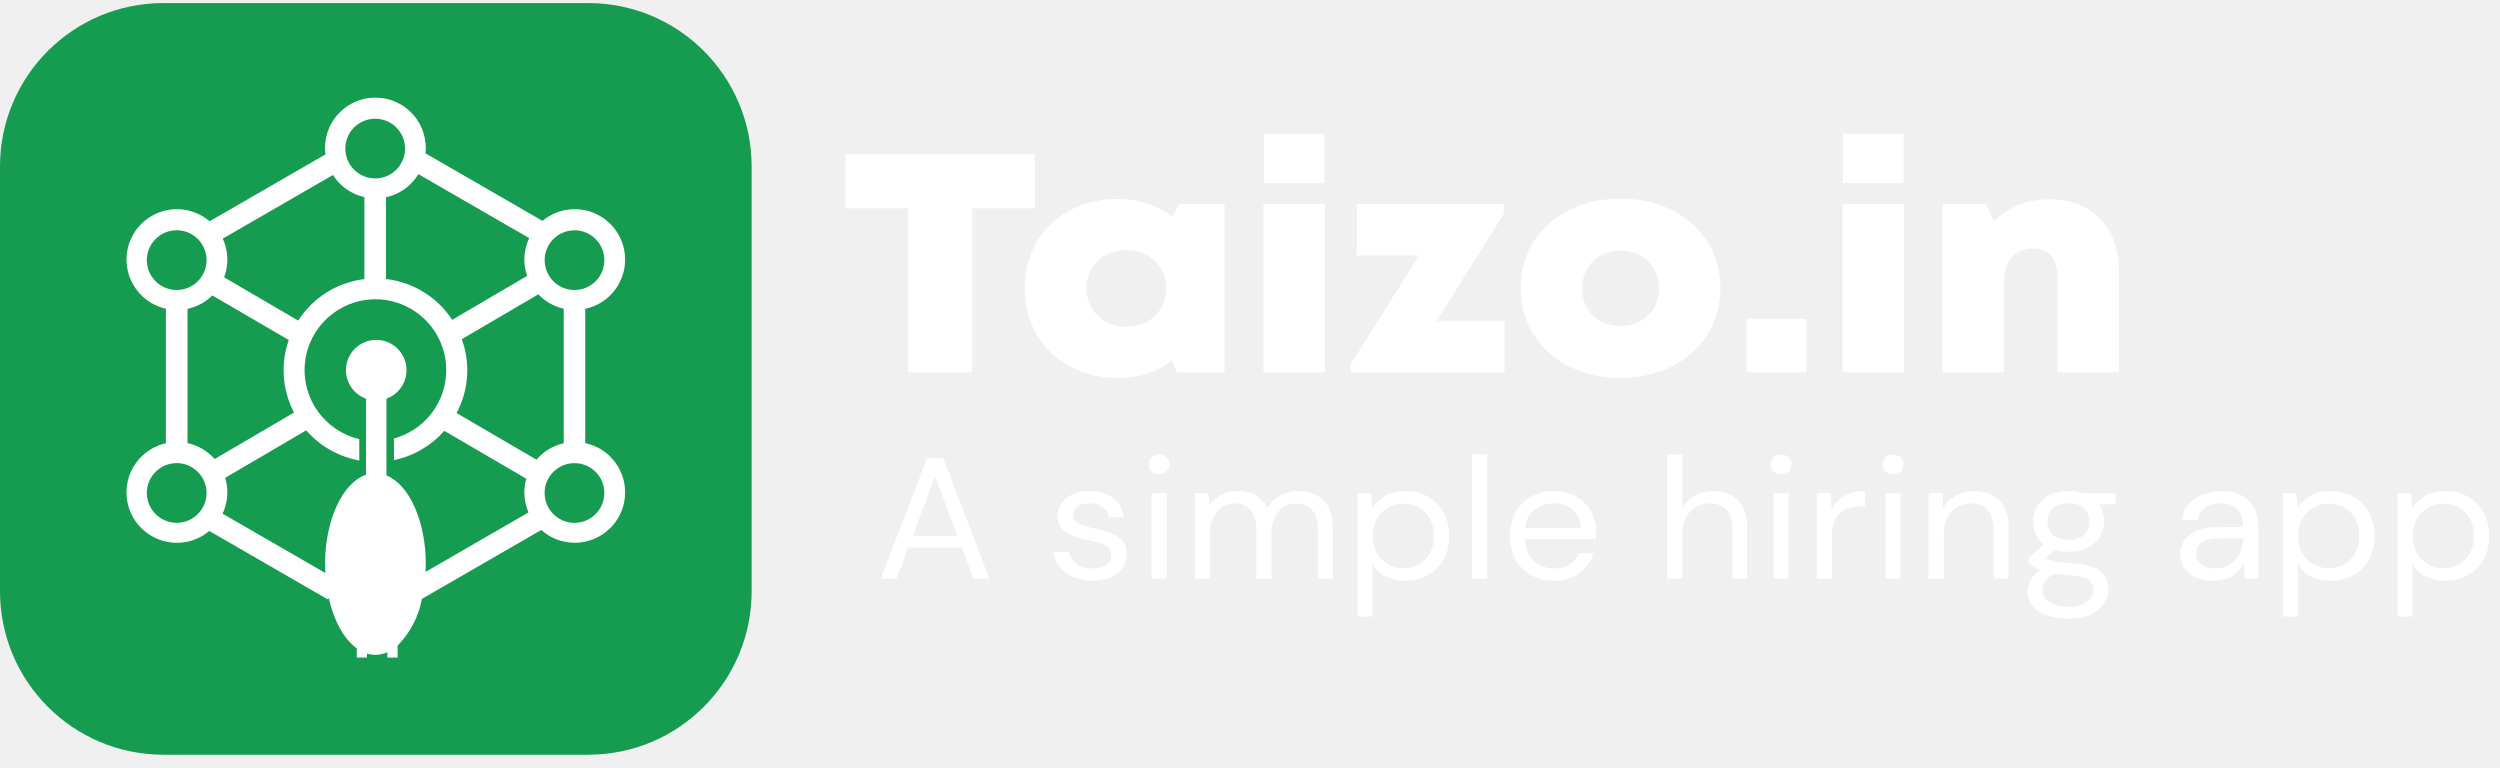
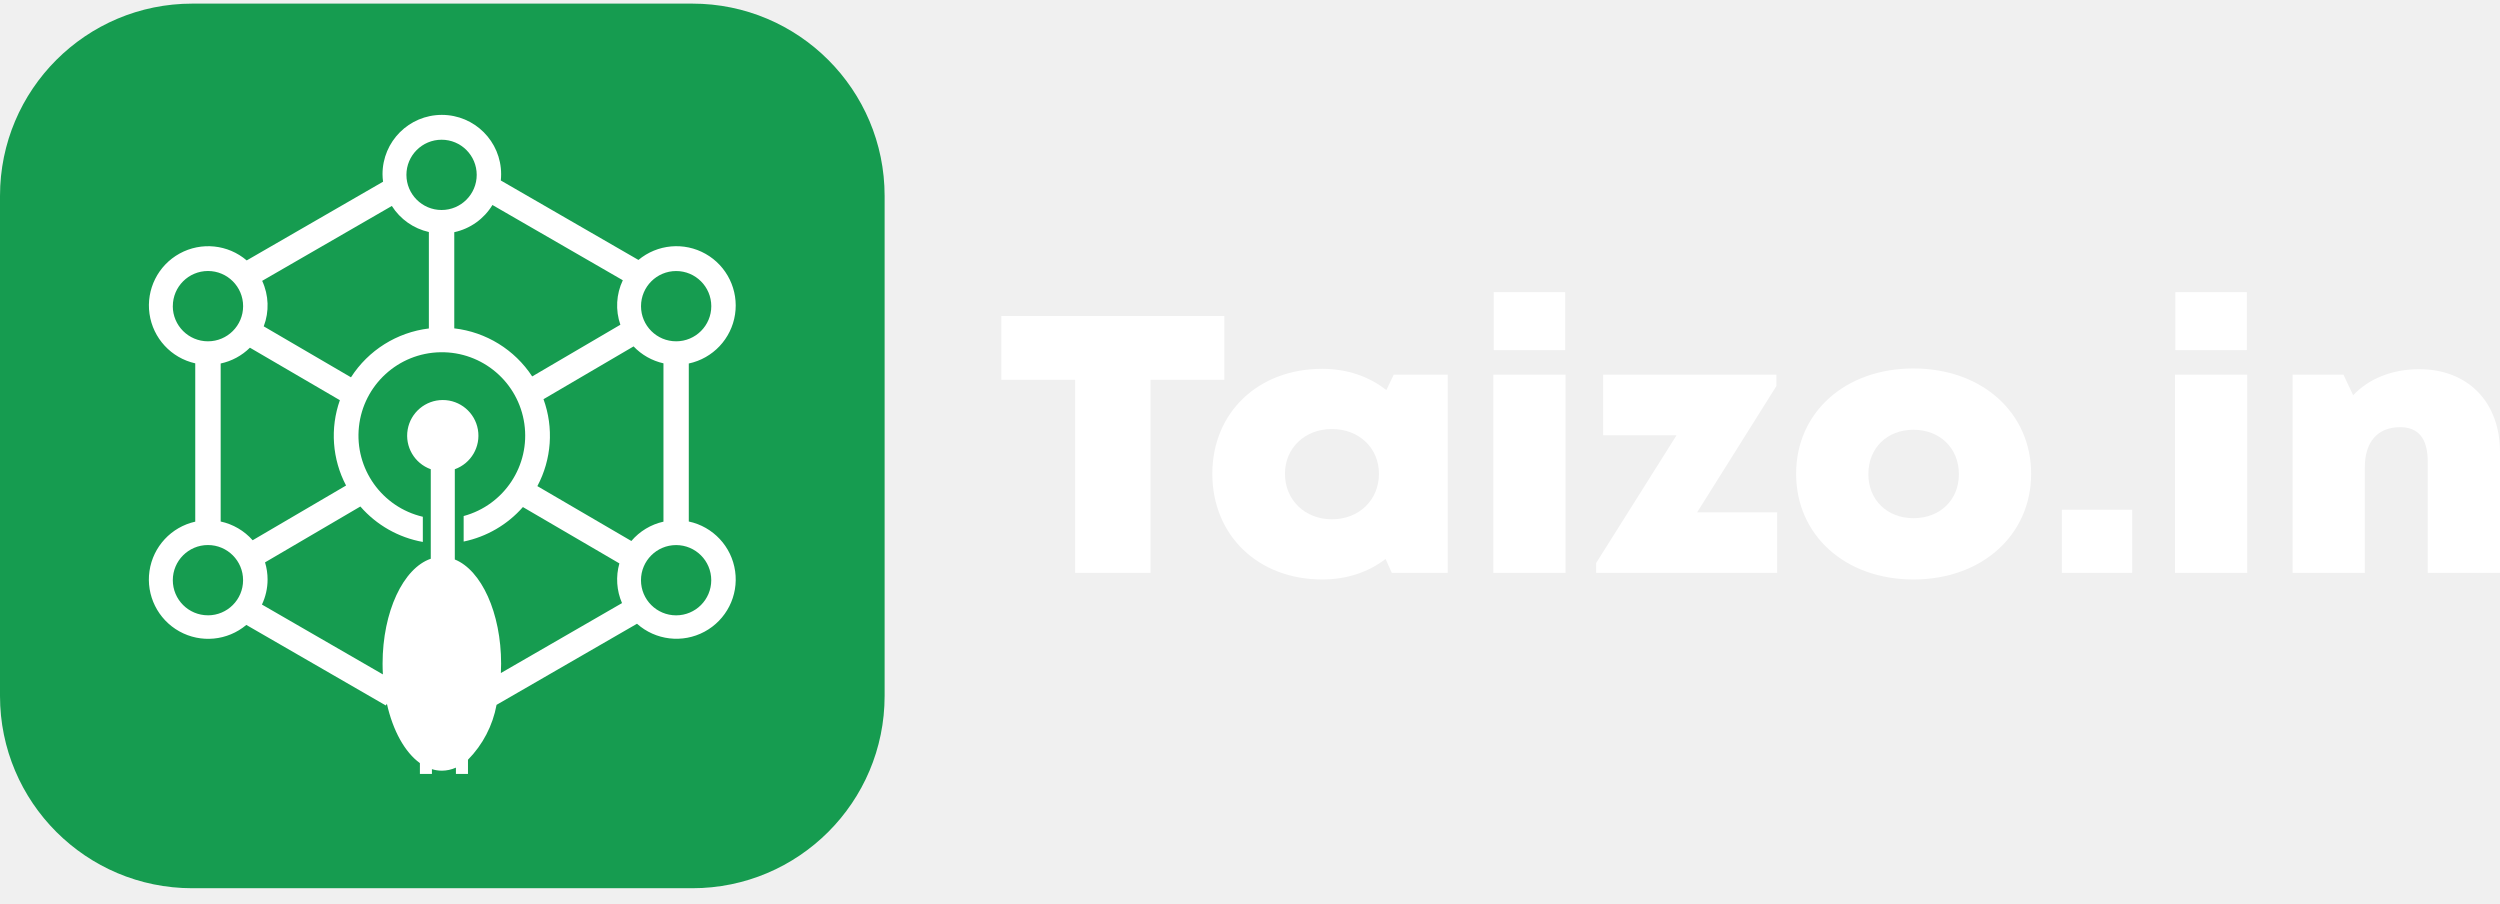
- <svg xmlns="http://www.w3.org/2000/svg" width="153" height="47" viewBox="0 0 153 47" fill="none">
+ <svg xmlns="http://www.w3.org/2000/svg" width="130" height="47" viewBox="0 0 130 47" fill="none">
  <path fill-rule="evenodd" clip-rule="evenodd" d="M0 10.188C0 4.665 4.477 0.188 10 0.188H36C41.523 0.188 46 4.665 46 10.188V36.188C46 41.71 41.523 46.188 36 46.188H10C4.477 46.188 0 41.71 0 36.188V10.188Z" fill="#169C50" />
  <path fill-rule="evenodd" clip-rule="evenodd" d="M35.817 27.118V18.902C37.071 18.634 38.028 17.619 38.222 16.352C38.415 15.085 37.805 13.83 36.689 13.2C35.573 12.57 34.183 12.697 33.199 13.517L26.042 9.385C26.053 9.277 26.059 9.169 26.059 9.058C26.059 7.355 24.679 5.974 22.975 5.974C21.272 5.974 19.891 7.355 19.891 9.058C19.892 9.189 19.901 9.319 19.919 9.449L12.829 13.542C11.855 12.709 10.466 12.566 9.342 13.183C8.218 13.8 7.593 15.049 7.774 16.319C7.954 17.588 8.902 18.614 10.153 18.894V27.126C8.904 27.405 7.957 28.426 7.773 29.693C7.589 30.959 8.207 32.208 9.325 32.83C10.443 33.453 11.83 33.319 12.809 32.496L20.065 36.686L20.118 36.593C20.432 38 21.055 39.12 21.835 39.682V40.243H22.46V39.996C22.627 40.049 22.801 40.075 22.975 40.076C23.228 40.075 23.477 40.02 23.708 39.917V40.244H24.335V39.506C25.105 38.725 25.622 37.731 25.821 36.652L33.124 32.435C34.09 33.296 35.491 33.462 36.631 32.85C37.771 32.239 38.409 30.981 38.227 29.7C38.045 28.419 37.082 27.388 35.817 27.118ZM35.159 14.094C36.168 14.094 36.986 14.911 36.987 15.921C36.987 16.93 36.169 17.748 35.16 17.748C34.151 17.749 33.333 16.931 33.333 15.922C33.333 14.913 34.15 14.095 35.159 14.094ZM25.608 10.66L32.386 14.573C32.042 15.297 31.996 16.128 32.259 16.886L27.674 19.574C26.761 18.181 25.276 17.266 23.622 17.075V12.074C24.449 11.895 25.167 11.384 25.606 10.661L25.608 10.66ZM22.961 7.266C23.97 7.265 24.788 8.083 24.789 9.092C24.789 10.101 23.971 10.92 22.962 10.92C21.953 10.92 21.135 10.102 21.134 9.093C21.134 8.085 21.951 7.268 22.959 7.266L22.961 7.266ZM20.376 10.71C20.813 11.399 21.505 11.886 22.301 12.065V17.08C20.64 17.281 19.155 18.212 18.251 19.62L13.714 16.97C14.008 16.203 13.978 15.349 13.633 14.604L20.376 10.71ZM8.987 15.921C8.986 14.912 9.804 14.093 10.814 14.092C11.823 14.092 12.642 14.91 12.642 15.92C12.642 16.93 11.824 17.748 10.814 17.748C9.805 17.748 8.987 16.931 8.985 15.922L8.987 15.921ZM10.815 31.996C9.805 31.997 8.986 31.179 8.986 30.169C8.986 29.16 9.805 28.341 10.814 28.342C11.824 28.343 12.642 29.162 12.64 30.171C12.64 31.18 11.822 31.997 10.813 31.997L10.815 31.996ZM11.475 27.117V18.902C12.05 18.779 12.578 18.494 12.996 18.08L17.673 20.81C17.158 22.269 17.275 23.877 17.995 25.247L13.138 28.093C12.701 27.599 12.118 27.257 11.473 27.118L11.475 27.117ZM26.045 34.998C26.053 34.838 26.058 34.679 26.058 34.516C26.058 31.863 25.028 29.648 23.65 29.093V24.4C24.498 24.096 25.005 23.226 24.851 22.338C24.697 21.45 23.926 20.801 23.025 20.801C22.124 20.801 21.353 21.45 21.199 22.338C21.045 23.226 21.552 24.096 22.4 24.4V29.055C20.974 29.542 19.894 31.8 19.894 34.515C19.894 34.702 19.901 34.887 19.91 35.069L13.621 31.437C13.814 31.029 13.914 30.584 13.914 30.133C13.914 29.832 13.869 29.532 13.782 29.243L18.739 26.338C19.58 27.305 20.726 27.955 21.987 28.181V26.872C19.857 26.373 18.433 24.366 18.665 22.191C18.897 20.016 20.713 18.355 22.9 18.317C25.087 18.278 26.959 19.875 27.267 22.041C27.575 24.206 26.221 26.262 24.11 26.834V28.161C25.305 27.913 26.386 27.284 27.191 26.367L32.208 29.297C32.014 29.98 32.062 30.71 32.345 31.361L26.045 34.998ZM32.831 28.132L27.943 25.278C28.685 23.885 28.801 22.242 28.262 20.758L32.946 18.013C33.365 18.454 33.906 18.76 34.5 18.893V27.126C33.848 27.271 33.262 27.625 32.829 28.133L32.831 28.132ZM35.16 31.998C34.15 31.999 33.331 31.181 33.331 30.171C33.331 29.162 34.149 28.344 35.158 28.344C36.167 28.344 36.986 29.162 36.985 30.171C36.984 31.18 36.168 31.997 35.16 31.998Z" fill="white" />
-   <path d="M53.903 35.412L56.742 28.028H57.721L60.548 35.412H59.569L58.865 33.513H55.586L54.871 35.412H53.903ZM55.861 32.796H58.59L57.225 29.146L55.861 32.796Z" fill="white" />
-   <path d="M66.86 35.538C66.207 35.538 65.665 35.38 65.232 35.064C64.799 34.747 64.546 34.318 64.473 33.777H65.419C65.478 34.051 65.628 34.29 65.87 34.494C66.119 34.691 66.453 34.789 66.871 34.789C67.26 34.789 67.546 34.712 67.729 34.557C67.913 34.396 68.004 34.206 68.004 33.988C68.004 33.671 67.883 33.46 67.641 33.355C67.406 33.249 67.073 33.154 66.64 33.07C66.347 33.014 66.053 32.933 65.76 32.828C65.466 32.722 65.221 32.574 65.023 32.385C64.825 32.188 64.726 31.931 64.726 31.614C64.726 31.157 64.902 30.785 65.254 30.496C65.613 30.201 66.097 30.053 66.706 30.053C67.285 30.053 67.759 30.194 68.125 30.475C68.499 30.75 68.716 31.143 68.774 31.657H67.861C67.825 31.389 67.704 31.182 67.498 31.034C67.3 30.88 67.032 30.802 66.695 30.802C66.365 30.802 66.108 30.869 65.925 31.003C65.749 31.136 65.661 31.312 65.661 31.53C65.661 31.741 65.775 31.906 66.002 32.026C66.237 32.145 66.552 32.247 66.948 32.332C67.285 32.402 67.605 32.49 67.905 32.595C68.213 32.694 68.463 32.845 68.653 33.049C68.851 33.246 68.95 33.534 68.95 33.914C68.958 34.385 68.771 34.775 68.389 35.085C68.015 35.387 67.505 35.538 66.86 35.538Z" fill="white" />
-   <path d="M70.942 29.02C70.758 29.02 70.604 28.963 70.48 28.851C70.362 28.731 70.304 28.584 70.304 28.408C70.304 28.239 70.362 28.098 70.48 27.986C70.604 27.873 70.758 27.817 70.942 27.817C71.118 27.817 71.268 27.873 71.393 27.986C71.518 28.098 71.58 28.239 71.58 28.408C71.58 28.584 71.518 28.731 71.393 28.851C71.268 28.963 71.118 29.02 70.942 29.02ZM70.48 35.412V30.18H71.404V35.412H70.48Z" fill="white" />
-   <path d="M73.123 35.412V30.18H73.959L74.025 30.939C74.201 30.658 74.436 30.44 74.729 30.285C75.023 30.131 75.353 30.053 75.719 30.053C76.152 30.053 76.523 30.138 76.831 30.306C77.146 30.475 77.388 30.732 77.557 31.076C77.748 30.76 78.008 30.51 78.338 30.328C78.675 30.145 79.038 30.053 79.427 30.053C80.08 30.053 80.601 30.243 80.989 30.623C81.378 30.996 81.573 31.572 81.573 32.353V35.412H80.659V32.448C80.659 31.906 80.546 31.498 80.318 31.224C80.091 30.95 79.764 30.813 79.339 30.813C78.899 30.813 78.532 30.978 78.239 31.309C77.953 31.632 77.81 32.096 77.81 32.701V35.412H76.886V32.448C76.886 31.906 76.772 31.498 76.545 31.224C76.317 30.95 75.991 30.813 75.566 30.813C75.133 30.813 74.77 30.978 74.476 31.309C74.19 31.632 74.047 32.096 74.047 32.701V35.412H73.123Z" fill="white" />
-   <path d="M83.075 37.732V30.18H83.911L83.999 31.045C84.175 30.792 84.424 30.563 84.747 30.359C85.077 30.155 85.495 30.053 86.001 30.053C86.544 30.053 87.017 30.173 87.42 30.412C87.824 30.651 88.135 30.978 88.356 31.393C88.583 31.808 88.697 32.279 88.697 32.806C88.697 33.334 88.583 33.805 88.356 34.22C88.135 34.628 87.82 34.951 87.409 35.19C87.006 35.422 86.533 35.538 85.99 35.538C85.543 35.538 85.143 35.45 84.791 35.275C84.446 35.099 84.182 34.853 83.999 34.536V37.732H83.075ZM85.891 34.768C86.258 34.768 86.581 34.688 86.859 34.526C87.138 34.357 87.358 34.125 87.519 33.83C87.681 33.534 87.761 33.19 87.761 32.796C87.761 32.402 87.681 32.057 87.519 31.762C87.358 31.467 87.138 31.238 86.859 31.076C86.581 30.908 86.258 30.823 85.891 30.823C85.524 30.823 85.202 30.908 84.923 31.076C84.644 31.238 84.424 31.467 84.263 31.762C84.102 32.057 84.021 32.402 84.021 32.796C84.021 33.19 84.102 33.534 84.263 33.83C84.424 34.125 84.644 34.357 84.923 34.526C85.202 34.688 85.524 34.768 85.891 34.768Z" fill="white" />
-   <path d="M90.093 35.412V27.817H91.017V35.412H90.093Z" fill="white" />
-   <path d="M95.096 35.538C94.575 35.538 94.113 35.426 93.709 35.201C93.306 34.969 92.987 34.649 92.752 34.241C92.525 33.833 92.411 33.351 92.411 32.796C92.411 32.247 92.525 31.769 92.752 31.361C92.979 30.946 93.295 30.627 93.698 30.401C94.109 30.169 94.582 30.053 95.118 30.053C95.646 30.053 96.1 30.169 96.482 30.401C96.87 30.627 97.168 30.925 97.373 31.298C97.578 31.671 97.681 32.072 97.681 32.501C97.681 32.578 97.677 32.655 97.67 32.733C97.67 32.81 97.67 32.898 97.67 32.996H93.324C93.346 33.397 93.442 33.731 93.61 33.998C93.786 34.258 94.003 34.455 94.259 34.589C94.523 34.723 94.802 34.789 95.096 34.789C95.477 34.789 95.796 34.705 96.053 34.536C96.309 34.367 96.496 34.139 96.614 33.851H97.527C97.38 34.336 97.098 34.74 96.68 35.064C96.269 35.38 95.741 35.538 95.096 35.538ZM95.096 30.802C94.655 30.802 94.263 30.932 93.918 31.192C93.581 31.446 93.386 31.818 93.335 32.311H96.768C96.746 31.84 96.577 31.47 96.262 31.203C95.946 30.936 95.558 30.802 95.096 30.802Z" fill="white" />
-   <path d="M102.038 35.412V27.817H102.962V31.076C103.145 30.753 103.405 30.503 103.743 30.328C104.08 30.145 104.447 30.053 104.843 30.053C105.474 30.053 105.98 30.243 106.361 30.623C106.743 30.996 106.933 31.572 106.933 32.353V35.412H106.02V32.448C106.02 31.358 105.562 30.813 104.645 30.813C104.168 30.813 103.769 30.978 103.446 31.309C103.123 31.632 102.962 32.096 102.962 32.701V35.412H102.038Z" fill="white" />
-   <path d="M109.005 29.02C108.821 29.02 108.667 28.963 108.543 28.851C108.425 28.731 108.367 28.584 108.367 28.408C108.367 28.239 108.425 28.098 108.543 27.986C108.667 27.873 108.821 27.817 109.005 27.817C109.181 27.817 109.331 27.873 109.456 27.986C109.58 28.098 109.643 28.239 109.643 28.408C109.643 28.584 109.58 28.731 109.456 28.851C109.331 28.963 109.181 29.02 109.005 29.02ZM108.543 35.412V30.18H109.467V35.412H108.543Z" fill="white" />
-   <path d="M111.186 35.412V30.18H112.022L112.099 31.182C112.268 30.837 112.524 30.563 112.869 30.359C113.214 30.155 113.639 30.053 114.145 30.053V30.982H113.892C113.57 30.982 113.273 31.038 113.001 31.15C112.73 31.256 112.513 31.439 112.352 31.699C112.191 31.959 112.11 32.318 112.11 32.775V35.412H111.186Z" fill="white" />
-   <path d="M115.854 29.02C115.67 29.02 115.516 28.963 115.392 28.851C115.274 28.731 115.216 28.584 115.216 28.408C115.216 28.239 115.274 28.098 115.392 27.986C115.516 27.873 115.67 27.817 115.854 27.817C116.03 27.817 116.18 27.873 116.305 27.986C116.43 28.098 116.492 28.239 116.492 28.408C116.492 28.584 116.43 28.731 116.305 28.851C116.18 28.963 116.03 29.02 115.854 29.02ZM115.392 35.412V30.18H116.316V35.412H115.392Z" fill="white" />
-   <path d="M118.035 35.412V30.18H118.871L118.926 31.119C119.102 30.788 119.355 30.528 119.685 30.338C120.015 30.148 120.389 30.053 120.808 30.053C121.453 30.053 121.966 30.243 122.348 30.623C122.737 30.996 122.931 31.572 122.931 32.353V35.412H122.007V32.448C122.007 31.358 121.537 30.813 120.599 30.813C120.129 30.813 119.737 30.978 119.421 31.309C119.113 31.632 118.959 32.096 118.959 32.701V35.412H118.035Z" fill="white" />
-   <path d="M126.597 33.766C126.289 33.766 126.007 33.728 125.75 33.65L125.2 34.146C125.281 34.202 125.38 34.252 125.497 34.294C125.622 34.329 125.798 34.364 126.025 34.399C126.253 34.427 126.572 34.459 126.983 34.494C127.716 34.543 128.24 34.705 128.556 34.979C128.871 35.254 129.029 35.612 129.029 36.055C129.029 36.358 128.941 36.646 128.765 36.92C128.596 37.194 128.332 37.419 127.973 37.595C127.621 37.771 127.166 37.859 126.608 37.859C126.117 37.859 125.681 37.796 125.299 37.669C124.918 37.55 124.621 37.363 124.408 37.11C124.195 36.864 124.089 36.551 124.089 36.171C124.089 35.974 124.144 35.76 124.254 35.528C124.364 35.303 124.569 35.088 124.87 34.884C124.709 34.821 124.569 34.754 124.452 34.684C124.342 34.607 124.239 34.522 124.144 34.431V34.188L125.079 33.302C124.646 32.951 124.43 32.486 124.43 31.91C124.43 31.565 124.514 31.252 124.683 30.971C124.852 30.69 125.098 30.468 125.42 30.306C125.743 30.138 126.135 30.053 126.597 30.053C126.913 30.053 127.199 30.096 127.456 30.18H129.469V30.844L128.446 30.887C128.659 31.182 128.765 31.523 128.765 31.91C128.765 32.254 128.677 32.567 128.501 32.849C128.332 33.13 128.086 33.355 127.764 33.524C127.448 33.685 127.06 33.766 126.597 33.766ZM126.597 33.038C126.986 33.038 127.294 32.944 127.522 32.754C127.756 32.557 127.874 32.276 127.874 31.91C127.874 31.551 127.756 31.277 127.522 31.087C127.294 30.89 126.986 30.792 126.597 30.792C126.201 30.792 125.886 30.89 125.651 31.087C125.424 31.277 125.31 31.551 125.31 31.91C125.31 32.276 125.424 32.557 125.651 32.754C125.886 32.944 126.201 33.038 126.597 33.038ZM124.991 36.087C124.991 36.438 125.145 36.699 125.453 36.867C125.761 37.043 126.146 37.131 126.608 37.131C127.063 37.131 127.426 37.036 127.698 36.846C127.976 36.657 128.116 36.403 128.116 36.087C128.116 35.862 128.02 35.665 127.83 35.496C127.639 35.334 127.287 35.239 126.774 35.211C126.37 35.183 126.022 35.148 125.728 35.106C125.428 35.261 125.23 35.426 125.134 35.602C125.039 35.785 124.991 35.946 124.991 36.087Z" fill="white" />
-   <path d="M135.459 35.538C135.004 35.538 134.626 35.465 134.325 35.317C134.025 35.169 133.801 34.972 133.654 34.726C133.508 34.48 133.434 34.213 133.434 33.925C133.434 33.39 133.647 32.979 134.072 32.69C134.498 32.402 135.077 32.258 135.811 32.258H137.285V32.195C137.285 31.738 137.16 31.393 136.911 31.161C136.661 30.922 136.328 30.802 135.91 30.802C135.55 30.802 135.238 30.89 134.974 31.066C134.718 31.235 134.556 31.484 134.49 31.815H133.544C133.581 31.435 133.713 31.115 133.94 30.855C134.175 30.595 134.465 30.398 134.809 30.264C135.154 30.124 135.521 30.053 135.91 30.053C136.672 30.053 137.245 30.25 137.626 30.644C138.015 31.031 138.209 31.548 138.209 32.195V35.412H137.384L137.329 34.473C137.175 34.768 136.947 35.022 136.647 35.233C136.353 35.436 135.957 35.538 135.459 35.538ZM135.602 34.789C135.954 34.789 136.254 34.702 136.504 34.526C136.76 34.35 136.955 34.121 137.087 33.84C137.219 33.559 137.285 33.264 137.285 32.954V32.944H135.888C135.345 32.944 134.96 33.035 134.732 33.218C134.512 33.394 134.402 33.615 134.402 33.882C134.402 34.157 134.505 34.378 134.71 34.547C134.923 34.709 135.22 34.789 135.602 34.789Z" fill="white" />
-   <path d="M139.705 37.732V30.18H140.542L140.63 31.045C140.806 30.792 141.055 30.563 141.378 30.359C141.708 30.155 142.126 30.053 142.632 30.053C143.175 30.053 143.648 30.173 144.051 30.412C144.455 30.651 144.766 30.978 144.986 31.393C145.214 31.808 145.327 32.279 145.327 32.806C145.327 33.334 145.214 33.805 144.986 34.22C144.766 34.628 144.451 34.951 144.04 35.19C143.637 35.422 143.164 35.538 142.621 35.538C142.174 35.538 141.774 35.45 141.422 35.275C141.077 35.099 140.813 34.853 140.63 34.536V37.732H139.705ZM142.522 34.768C142.889 34.768 143.211 34.688 143.49 34.526C143.769 34.357 143.989 34.125 144.15 33.83C144.312 33.534 144.392 33.19 144.392 32.796C144.392 32.402 144.312 32.057 144.15 31.762C143.989 31.467 143.769 31.238 143.49 31.076C143.211 30.908 142.889 30.823 142.522 30.823C142.155 30.823 141.833 30.908 141.554 31.076C141.275 31.238 141.055 31.467 140.894 31.762C140.732 32.057 140.652 32.402 140.652 32.796C140.652 33.19 140.732 33.534 140.894 33.83C141.055 34.125 141.275 34.357 141.554 34.526C141.833 34.688 142.155 34.768 142.522 34.768Z" fill="white" />
-   <path d="M146.724 37.732V30.18H147.56L147.648 31.045C147.824 30.792 148.074 30.563 148.396 30.359C148.726 30.155 149.144 30.053 149.65 30.053C150.193 30.053 150.666 30.173 151.07 30.412C151.473 30.651 151.785 30.978 152.005 31.393C152.232 31.808 152.346 32.279 152.346 32.806C152.346 33.334 152.232 33.805 152.005 34.22C151.785 34.628 151.469 34.951 151.059 35.19C150.655 35.422 150.182 35.538 149.639 35.538C149.192 35.538 148.792 35.45 148.44 35.275C148.096 35.099 147.831 34.853 147.648 34.536V37.732H146.724ZM149.54 34.768C149.907 34.768 150.23 34.688 150.509 34.526C150.787 34.357 151.007 34.125 151.169 33.83C151.33 33.534 151.411 33.19 151.411 32.796C151.411 32.402 151.33 32.057 151.169 31.762C151.007 31.467 150.787 31.238 150.509 31.076C150.23 30.908 149.907 30.823 149.54 30.823C149.174 30.823 148.851 30.908 148.572 31.076C148.294 31.238 148.074 31.467 147.912 31.762C147.751 32.057 147.67 32.402 147.67 32.796C147.67 33.19 147.751 33.534 147.912 33.83C148.074 34.125 148.294 34.357 148.572 34.526C148.851 34.688 149.174 34.768 149.54 34.768Z" fill="white" />
-   <path d="M63.333 9.428H51.739V12.749H55.577V22.787H59.496V12.749H63.333V9.428Z" fill="white" />
-   <path d="M72.144 12.482L71.76 13.283C70.871 12.577 69.72 12.176 68.427 12.176C65.094 12.176 62.711 14.447 62.711 17.634C62.711 20.84 65.094 23.131 68.427 23.131C69.7 23.131 70.831 22.749 71.719 22.062L72.043 22.787H74.951V12.482H72.144ZM68.932 20.001C67.518 20.001 66.488 18.989 66.488 17.634C66.488 16.298 67.518 15.306 68.932 15.306C70.346 15.306 71.376 16.298 71.376 17.634C71.376 18.989 70.346 20.001 68.932 20.001Z" fill="white" />
-   <path d="M77.343 11.203H81.059V8.188H77.343V11.203ZM77.322 22.787H81.079V12.482H77.322V22.787Z" fill="white" />
-   <path d="M87.921 19.638L92.042 13.073V12.482H83.033V15.63H86.851L82.67 22.272V22.787H92.082V19.638H87.921Z" fill="white" />
-   <path d="M99.168 23.131C102.723 23.131 105.288 20.821 105.288 17.634C105.288 14.447 102.723 12.157 99.168 12.157C95.613 12.157 93.068 14.447 93.068 17.634C93.068 20.821 95.613 23.131 99.168 23.131ZM99.168 19.944C97.815 19.944 96.825 19.008 96.825 17.653C96.825 16.279 97.815 15.344 99.168 15.344C100.542 15.344 101.531 16.298 101.531 17.653C101.531 19.008 100.542 19.944 99.168 19.944Z" fill="white" />
-   <path d="M106.887 22.787H110.543V19.505H106.887V22.787Z" fill="white" />
-   <path d="M112.789 11.203H116.506V8.188H112.789V11.203ZM112.769 22.787H116.526V12.482H112.769V22.787Z" fill="white" />
-   <path d="M125.468 12.195C124.054 12.195 122.843 12.691 122.035 13.55L121.53 12.482H118.884V22.787H122.641V17.291C122.641 15.974 123.307 15.211 124.479 15.211C125.428 15.211 125.913 15.802 125.913 17.005V22.787H129.67V16.508C129.67 13.894 127.993 12.195 125.468 12.195Z" fill="white" />
+   <path d="M63.664 16.431H52.069V19.751H55.907V29.79H59.826V19.751H63.664V16.431Z" fill="white" />
+   <path d="M72.474 19.484L72.09 20.286C71.201 19.58 70.05 19.179 68.757 19.179C65.424 19.179 63.041 21.45 63.041 24.637C63.041 27.843 65.424 30.133 68.757 30.133C70.03 30.133 71.161 29.752 72.05 29.065L72.373 29.79H75.281V19.484H72.474ZM69.262 27.003C67.848 27.003 66.818 25.992 66.818 24.637C66.818 23.301 67.848 22.309 69.262 22.309C70.676 22.309 71.706 23.301 71.706 24.637C71.706 25.992 70.676 27.003 69.262 27.003Z" fill="white" />
+   <path d="M77.673 18.206H81.389V15.19H77.673V18.206ZM77.653 29.79H81.409V19.484H77.653V29.79Z" fill="white" />
+   <path d="M88.251 26.641L92.372 20.076V19.484H83.363V22.633H87.181L83 29.275V29.79H92.412V26.641H88.251Z" fill="white" />
+   <path d="M99.498 30.133C103.053 30.133 105.619 27.824 105.619 24.637C105.619 21.45 103.053 19.16 99.498 19.16C95.943 19.16 93.398 21.45 93.398 24.637C93.398 27.824 95.943 30.133 99.498 30.133ZM99.498 26.946C98.145 26.946 97.155 26.011 97.155 24.656C97.155 23.282 98.145 22.347 99.498 22.347C100.872 22.347 101.862 23.301 101.862 24.656C101.862 26.011 100.872 26.946 99.498 26.946Z" fill="white" />
+   <path d="M107.218 29.79H110.873V26.507H107.218V29.79Z" fill="white" />
+   <path d="M113.119 18.206H116.836V15.19H113.119V18.206ZM113.099 29.79H116.856V19.484H113.099V29.79Z" fill="white" />
+   <path d="M125.799 19.198C124.385 19.198 123.173 19.694 122.365 20.553L121.86 19.484H119.214V29.79H122.971V24.294C122.971 22.977 123.637 22.213 124.809 22.213C125.758 22.213 126.243 22.805 126.243 24.007V29.79H130V23.511C130 20.896 128.323 19.198 125.799 19.198Z" fill="white" />
</svg>
